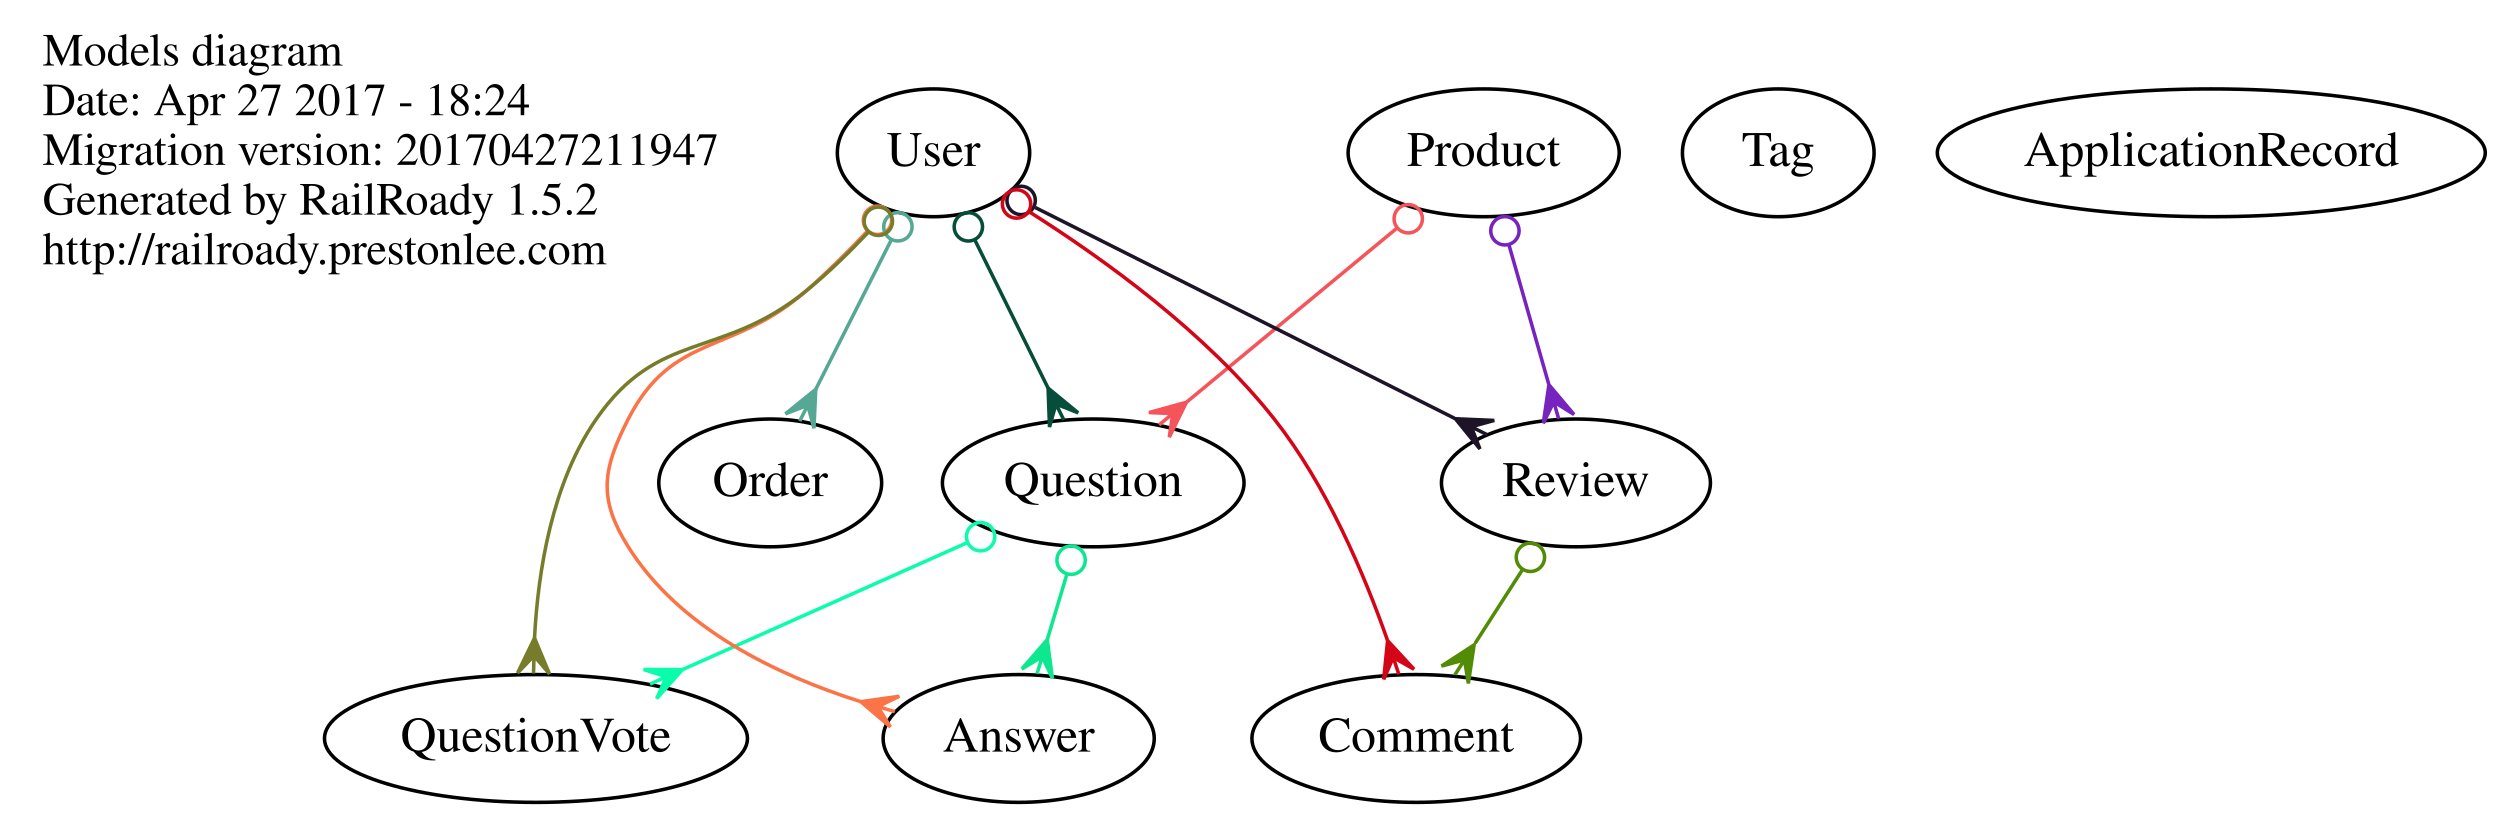
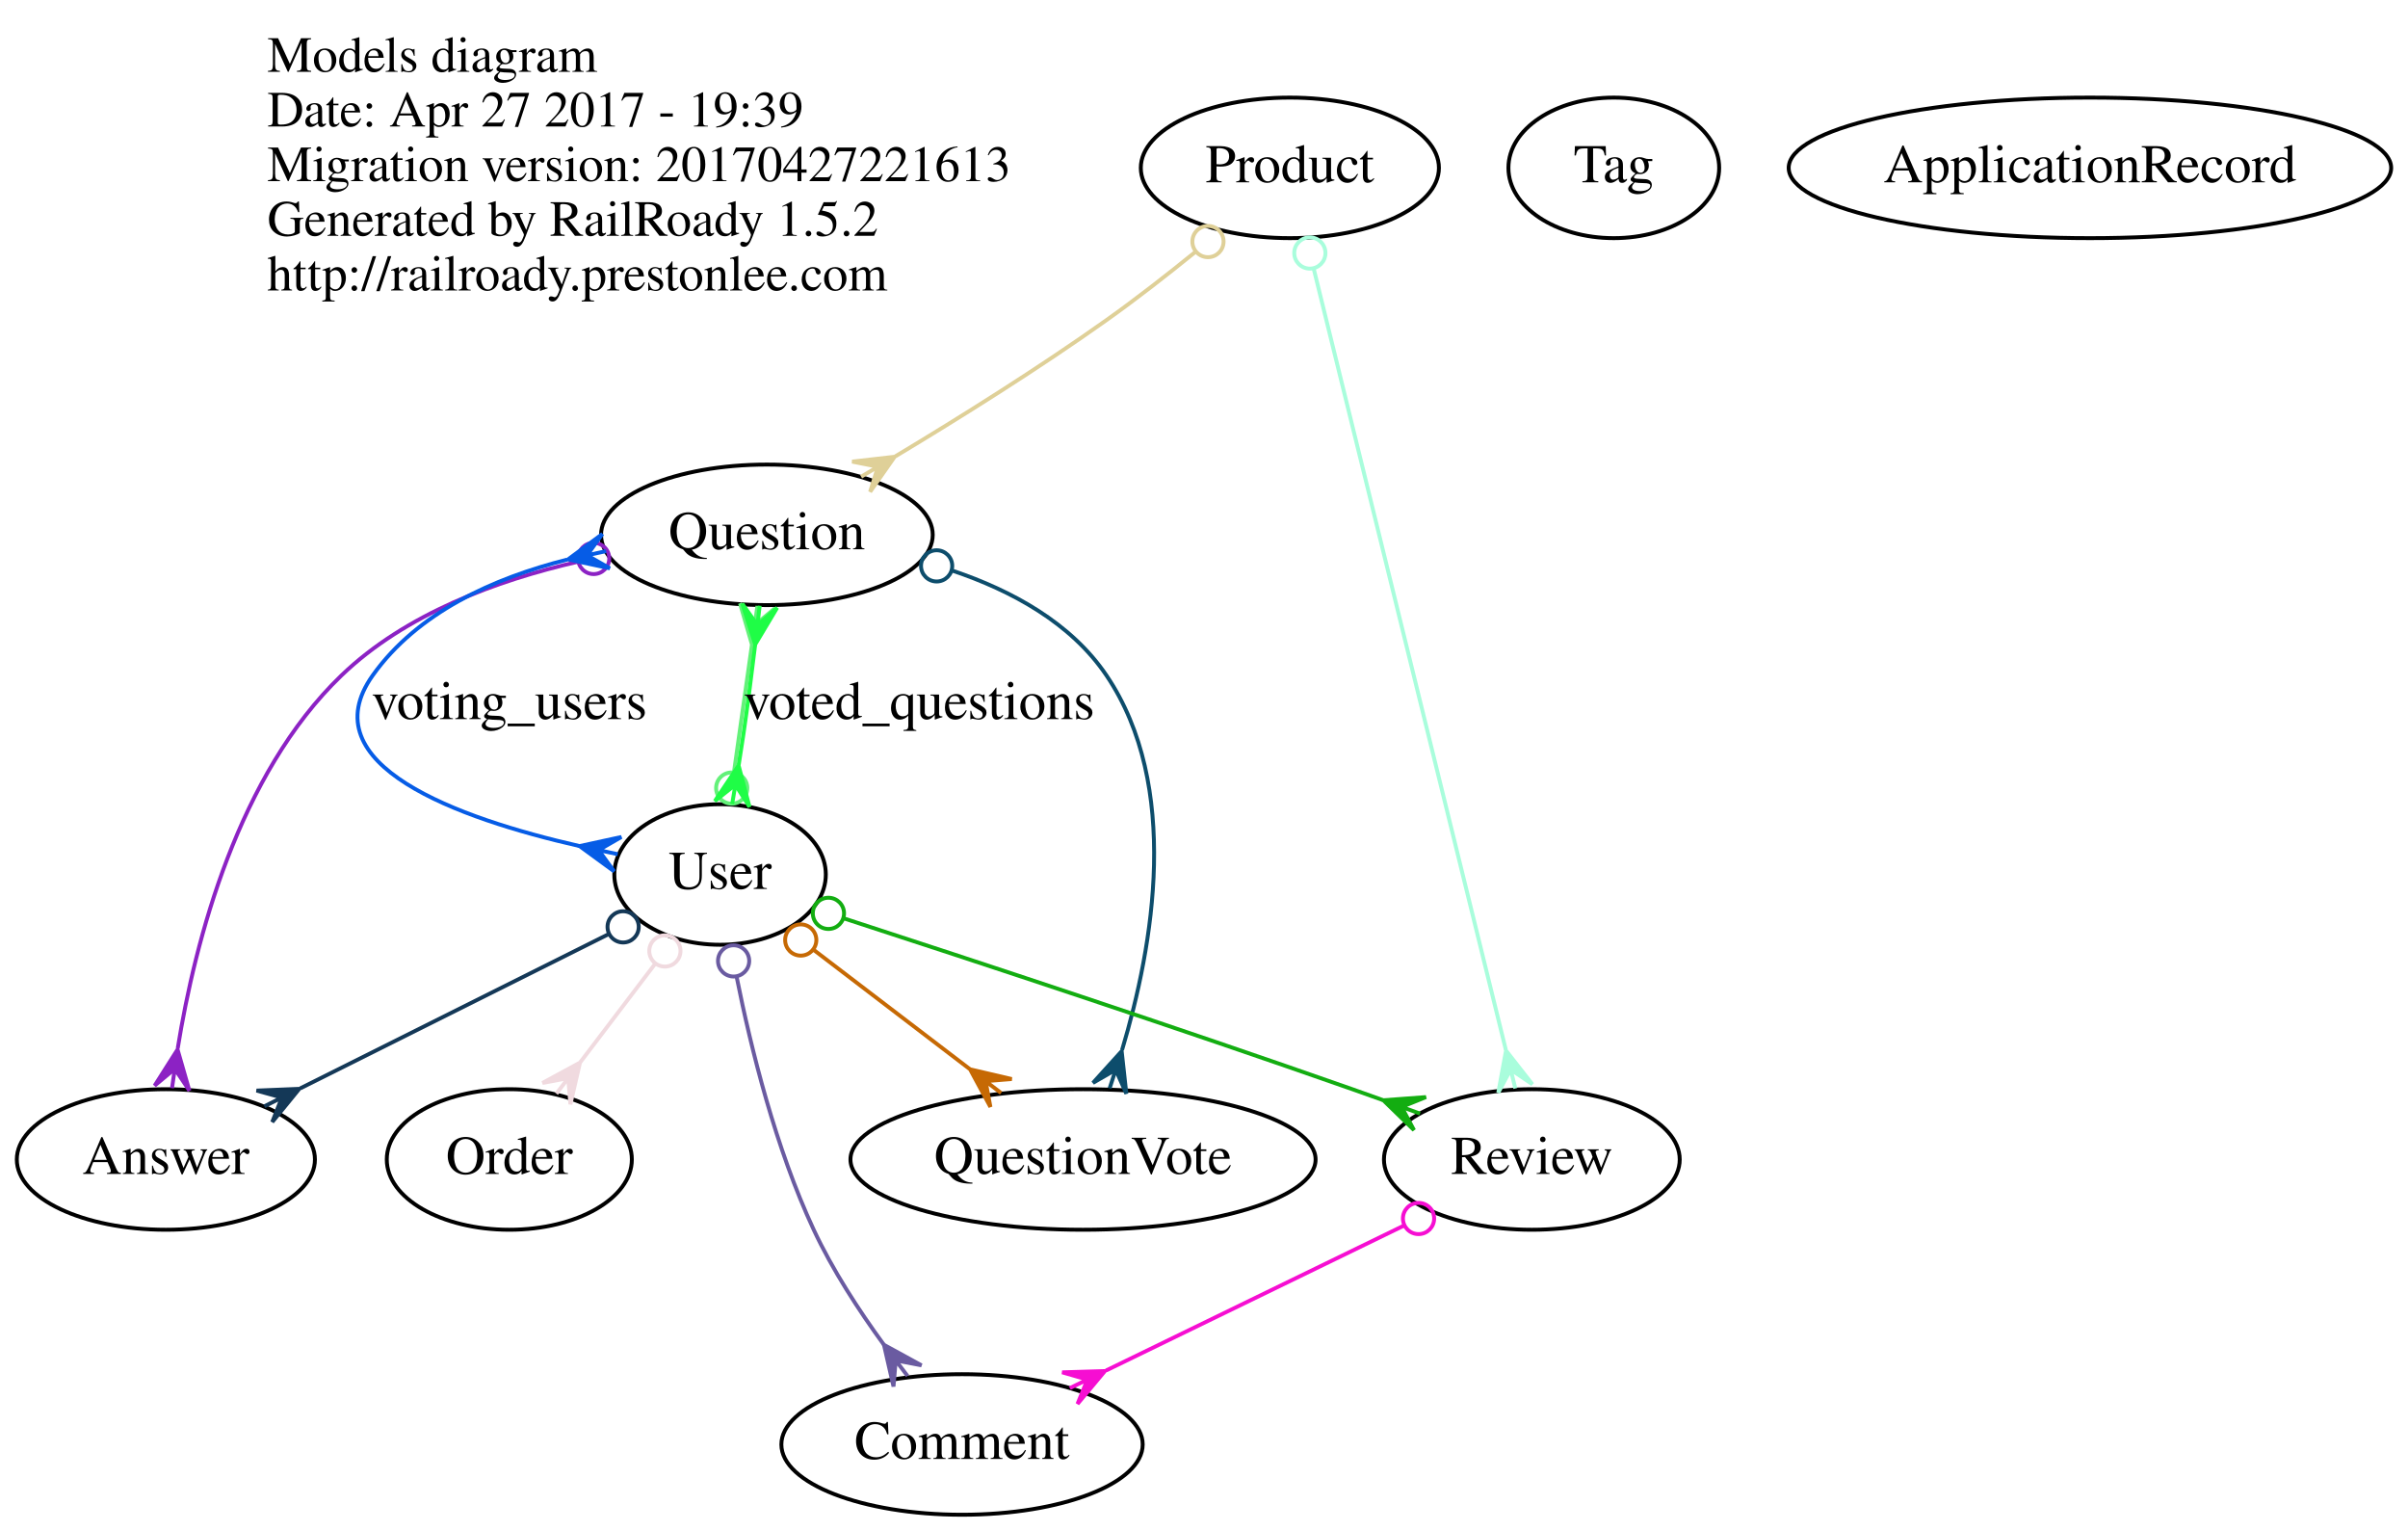
- <svg xmlns="http://www.w3.org/2000/svg" width="704pt" height="230pt" viewBox="0.00 0.00 704.34 230.00">
-   <g id="graph0" class="graph" transform="scale(1 1) rotate(0) translate(4 226)">
-     <polygon fill="none" stroke="none" points="-4,4 -4,-226 700.343,-226 700.343,4 -4,4" />
+ <svg xmlns="http://www.w3.org/2000/svg" width="617pt" height="392pt" viewBox="0.00 0.00 616.69 392.00">
+   <g id="graph0" class="graph" transform="scale(1 1) rotate(0) translate(4 388)">
+     <polygon fill="none" stroke="none" points="-4,4 -4,-388 612.69,-388 612.69,4 -4,4" />
    <g id="node1" class="node">
-       <text text-anchor="start" x="8" y="-207.6" font-family="Times,serif" font-size="13.00">Models diagram</text>
-       <text text-anchor="start" x="8" y="-193.6" font-family="Times,serif" font-size="13.00">Date: Apr 27 2017 - 18:24</text>
-       <text text-anchor="start" x="8" y="-179.6" font-family="Times,serif" font-size="13.00">Migration version: 20170427211947</text>
-       <text text-anchor="start" x="8" y="-165.6" font-family="Times,serif" font-size="13.00">Generated by RailRoady 1.5.2</text>
-       <text text-anchor="start" x="8" y="-151.6" font-family="Times,serif" font-size="13.00">http://railroady.prestonlee.com</text>
+       <text text-anchor="start" x="64.347" y="-369.6" font-family="Times,serif" font-size="13.00">Models diagram</text>
+       <text text-anchor="start" x="64.347" y="-355.6" font-family="Times,serif" font-size="13.00">Date: Apr 27 2017 - 19:39</text>
+       <text text-anchor="start" x="64.347" y="-341.6" font-family="Times,serif" font-size="13.00">Migration version: 20170427221613</text>
+       <text text-anchor="start" x="64.347" y="-327.6" font-family="Times,serif" font-size="13.00">Generated by RailRoady 1.5.2</text>
+       <text text-anchor="start" x="64.347" y="-313.6" font-family="Times,serif" font-size="13.00">http://railroady.prestonlee.com</text>
    </g>
    <g id="node2" class="node">
-       <ellipse fill="none" stroke="black" cx="283" cy="-18" rx="38.194" ry="18" />
-       <text text-anchor="middle" x="283" y="-14.3" font-family="Times,serif" font-size="14.00">Answer</text>
+       <ellipse fill="none" stroke="black" cx="38.347" cy="-91" rx="38.194" ry="18" />
+       <text text-anchor="middle" x="38.347" y="-87.3" font-family="Times,serif" font-size="14.00">Answer</text>
    </g>
    <g id="node3" class="node">
-       <ellipse fill="none" stroke="black" cx="213" cy="-90" rx="31.396" ry="18" />
-       <text text-anchor="middle" x="213" y="-86.3" font-family="Times,serif" font-size="14.00">Order</text>
+       <ellipse fill="none" stroke="black" cx="126.347" cy="-91" rx="31.396" ry="18" />
+       <text text-anchor="middle" x="126.347" y="-87.3" font-family="Times,serif" font-size="14.00">Order</text>
    </g>
    <g id="node4" class="node">
-       <ellipse fill="none" stroke="black" cx="147" cy="-18" rx="59.59" ry="18" />
-       <text text-anchor="middle" x="147" y="-14.3" font-family="Times,serif" font-size="14.00">QuestionVote</text>
+       <ellipse fill="none" stroke="black" cx="273.347" cy="-91" rx="59.59" ry="18" />
+       <text text-anchor="middle" x="273.347" y="-87.3" font-family="Times,serif" font-size="14.00">QuestionVote</text>
    </g>
    <g id="node5" class="node">
-       <ellipse fill="none" stroke="black" cx="497" cy="-183" rx="27" ry="18" />
-       <text text-anchor="middle" x="497" y="-179.3" font-family="Times,serif" font-size="14.00">Tag</text>
+       <ellipse fill="none" stroke="black" cx="409.347" cy="-345" rx="27" ry="18" />
+       <text text-anchor="middle" x="409.347" y="-341.3" font-family="Times,serif" font-size="14.00">Tag</text>
    </g>
    <g id="node6" class="node">
-       <ellipse fill="none" stroke="black" cx="619" cy="-183" rx="77.187" ry="18" />
-       <text text-anchor="middle" x="619" y="-179.3" font-family="Times,serif" font-size="14.00">ApplicationRecord</text>
+       <ellipse fill="none" stroke="black" cx="531.347" cy="-345" rx="77.187" ry="18" />
+       <text text-anchor="middle" x="531.347" y="-341.3" font-family="Times,serif" font-size="14.00">ApplicationRecord</text>
    </g>
    <g id="node7" class="node">
-       <ellipse fill="none" stroke="black" cx="440" cy="-90" rx="37.894" ry="18" />
-       <text text-anchor="middle" x="440" y="-86.3" font-family="Times,serif" font-size="14.00">Review</text>
+       <ellipse fill="none" stroke="black" cx="388.347" cy="-91" rx="37.894" ry="18" />
+       <text text-anchor="middle" x="388.347" y="-87.3" font-family="Times,serif" font-size="14.00">Review</text>
    </g>
    <g id="node10" class="node">
-       <ellipse fill="none" stroke="black" cx="395" cy="-18" rx="46.292" ry="18" />
-       <text text-anchor="middle" x="395" y="-14.3" font-family="Times,serif" font-size="14.00">Comment</text>
+       <ellipse fill="none" stroke="black" cx="242.347" cy="-18" rx="46.292" ry="18" />
+       <text text-anchor="middle" x="242.347" y="-14.3" font-family="Times,serif" font-size="14.00">Comment</text>
    </g>
    <g id="edge1" class="edge">
-       <path fill="none" stroke="#528b05" d="M424.976,-65.629C420.685,-58.955 415.985,-51.643 411.605,-44.831" />
-       <ellipse fill="none" stroke="#528b05" cx="427.173" cy="-69.046" rx="4" ry="4" />
-       <polygon fill="#528b05" stroke="#528b05" points="411.308,-44.368 409.686,-33.523 408.604,-40.162 405.9,-35.956 405.9,-35.956 405.9,-35.956 408.604,-40.162 402.115,-38.39 411.308,-44.368 411.308,-44.368" />
+       <path fill="none" stroke="#f60ed2" d="M355.588,-74.07C332.938,-63.055 302.769,-48.384 279.267,-36.954" />
+       <ellipse fill="none" stroke="#f60ed2" cx="359.318" cy="-75.883" rx="4" ry="4" />
+       <polygon fill="#f60ed2" stroke="#f60ed2" points="278.962,-36.806 271.937,-28.386 274.465,-34.62 269.969,-32.433 269.969,-32.433 269.969,-32.433 274.465,-34.62 268.001,-36.48 278.962,-36.806 278.962,-36.806" />
    </g>
    <g id="node8" class="node">
-       <ellipse fill="none" stroke="black" cx="304" cy="-90" rx="42.494" ry="18" />
-       <text text-anchor="middle" x="304" y="-86.3" font-family="Times,serif" font-size="14.00">Question</text>
+       <ellipse fill="none" stroke="black" cx="192.347" cy="-251" rx="42.494" ry="18" />
+       <text text-anchor="middle" x="192.347" y="-247.3" font-family="Times,serif" font-size="14.00">Question</text>
    </g>
    <g id="edge2" class="edge">
-       <path fill="none" stroke="#0de78f" d="M296.58,-64.267C294.802,-58.34 292.894,-51.981 291.088,-45.959" />
-       <ellipse fill="none" stroke="#0de78f" cx="297.767" cy="-68.224" rx="4" ry="4" />
-       <polygon fill="#0de78f" stroke="#0de78f" points="291.056,-45.854 292.493,-34.982 289.619,-41.064 288.183,-36.275 288.183,-36.275 288.183,-36.275 289.619,-41.064 283.872,-37.568 291.056,-45.854 291.056,-45.854" />
+       <path fill="none" stroke="#8c22c4" d="M143.991,-244.123C123.064,-239.347 99.677,-230.69 83.347,-215 56.856,-189.549 45.879,-147.236 41.385,-119.479" />
+       <ellipse fill="none" stroke="#8c22c4" cx="147.956" cy="-244.951" rx="4" ry="4" />
+       <polygon fill="#8c22c4" stroke="#8c22c4" points="41.34,-119.166 44.371,-108.628 40.629,-114.217 39.917,-109.268 39.917,-109.268 39.917,-109.268 40.629,-114.217 35.463,-109.909 41.34,-119.166 41.34,-119.166" />
    </g>
    <g id="edge3" class="edge">
-       <path fill="none" stroke="#0afdab" d="M268.29,-73.079C244.513,-62.477 213.194,-48.513 188.337,-37.431" />
-       <ellipse fill="none" stroke="#0afdab" cx="272.278" cy="-74.856" rx="4" ry="4" />
-       <polygon fill="#0afdab" stroke="#0afdab" points="188.289,-37.409 180.989,-29.227 183.723,-35.373 179.156,-33.337 179.156,-33.337 179.156,-33.337 183.723,-35.373 177.324,-37.447 188.289,-37.409 188.289,-37.409" />
+       <path fill="none" stroke="#0d4d6c" d="M239.907,-241.822C255.076,-236.721 270.266,-228.441 279.347,-215 298.471,-186.692 291.384,-145.802 283.356,-119.066" />
+       <ellipse fill="none" stroke="#0d4d6c" cx="235.838" cy="-243.052" rx="4" ry="4" />
+       <polygon fill="#0d4d6c" stroke="#0d4d6c" points="283.251,-118.742 284.449,-107.842 281.709,-113.986 280.168,-109.229 280.168,-109.229 280.168,-109.229 281.709,-113.986 275.887,-110.616 283.251,-118.742 283.251,-118.742" />
+     </g>
+     <g id="node11" class="node">
+       <ellipse fill="none" stroke="black" cx="180.347" cy="-164" rx="27.097" ry="18" />
+       <text text-anchor="middle" x="180.347" y="-160.3" font-family="Times,serif" font-size="14.00">User</text>
+     </g>
+     <g id="edge4" class="edge">
+       <path fill="none" stroke="#065ce6" d="M141.13,-244.647C122.324,-239.913 102.841,-231.148 91.347,-215 75.071,-192.135 112.989,-178.425 144.28,-171.294" />
+       <polygon fill="#065ce6" stroke="#065ce6" points="141.382,-244.701 150.197,-251.224 146.267,-245.764 151.153,-246.827 151.153,-246.827 151.153,-246.827 146.267,-245.764 152.11,-242.43 141.382,-244.701 141.382,-244.701" />
+       <polygon fill="#065ce6" stroke="#065ce6" points="144.347,-171.279 155.063,-173.608 149.238,-170.243 154.13,-169.206 154.13,-169.206 154.13,-169.206 149.238,-170.243 153.196,-164.804 144.347,-171.279 144.347,-171.279" />
+       <text text-anchor="middle" x="126.347" y="-203.8" font-family="Times,serif" font-size="14.00">voting_users</text>
    </g>
    <g id="node9" class="node">
-       <ellipse fill="none" stroke="black" cx="414" cy="-183" rx="38.194" ry="18" />
-       <text text-anchor="middle" x="414" y="-179.3" font-family="Times,serif" font-size="14.00">Product</text>
-     </g>
-     <g id="edge4" class="edge">
-       <path fill="none" stroke="#7723be" d="M421.098,-157.159C424.577,-144.979 428.773,-130.293 432.327,-117.855" />
-       <ellipse fill="none" stroke="#7723be" cx="419.989" cy="-161.037" rx="4" ry="4" />
-       <polygon fill="#7723be" stroke="#7723be" points="432.384,-117.655 439.458,-109.276 433.758,-112.847 435.132,-108.04 435.132,-108.04 435.132,-108.04 433.758,-112.847 430.805,-106.803 432.384,-117.655 432.384,-117.655" />
+       <ellipse fill="none" stroke="black" cx="326.347" cy="-345" rx="38.194" ry="18" />
+       <text text-anchor="middle" x="326.347" y="-341.3" font-family="Times,serif" font-size="14.00">Product</text>
    </g>
    <g id="edge5" class="edge">
-       <path fill="none" stroke="#f5545a" d="M389.57,-161.79C372.014,-147.266 348.368,-127.705 330.382,-112.825" />
-       <ellipse fill="none" stroke="#f5545a" cx="392.754" cy="-164.423" rx="4" ry="4" />
-       <polygon fill="#f5545a" stroke="#f5545a" points="330.264,-112.728 325.427,-102.886 326.411,-109.54 322.559,-106.353 322.559,-106.353 322.559,-106.353 326.411,-109.54 319.69,-109.821 330.264,-112.728 330.264,-112.728" />
+       <path fill="none" stroke="#a9fddc" d="M332.452,-319.183C344.136,-271.695 369.569,-168.321 381.679,-119.1" />
+       <ellipse fill="none" stroke="#a9fddc" cx="331.467" cy="-323.19" rx="4" ry="4" />
+       <polygon fill="#a9fddc" stroke="#a9fddc" points="381.73,-118.894 388.489,-110.259 382.924,-114.039 384.119,-109.184 384.119,-109.184 384.119,-109.184 382.924,-114.039 379.749,-108.109 381.73,-118.894 381.73,-118.894" />
    </g>
-     <g id="node11" class="node">
-       <ellipse fill="none" stroke="black" cx="259" cy="-183" rx="27.097" ry="18" />
-       <text text-anchor="middle" x="259" y="-179.3" font-family="Times,serif" font-size="14.00">User</text>
+     <g id="edge6" class="edge">
+       <path fill="none" stroke="#dfd098" d="M302.113,-323.453C294.926,-317.623 286.944,-311.397 279.347,-306 261.983,-293.664 241.816,-281.047 225.273,-271.114" />
+       <ellipse fill="none" stroke="#dfd098" cx="305.363" cy="-326.122" rx="4" ry="4" />
+       <polygon fill="#dfd098" stroke="#dfd098" points="225.089,-271.005 218.797,-262.023 220.792,-268.447 216.496,-265.89 216.496,-265.89 216.496,-265.89 220.792,-268.447 214.194,-269.757 225.089,-271.005 225.089,-271.005" />
+     </g>
+     <g id="edge10" class="edge">
+       <path fill="none" stroke="#143857" d="M151.812,-148.733C129.02,-137.337 96.999,-121.326 72.783,-109.218" />
+       <ellipse fill="none" stroke="#143857" cx="155.51" cy="-150.582" rx="4" ry="4" />
+       <polygon fill="#143857" stroke="#143857" points="72.536,-109.095 65.604,-100.597 68.064,-106.859 63.591,-104.622 63.591,-104.622 63.591,-104.622 68.064,-106.859 61.579,-108.647 72.536,-109.095 72.536,-109.095" />
+     </g>
+     <g id="edge11" class="edge">
+       <path fill="none" stroke="#f0dadf" d="M163.761,-141.194C157.687,-133.207 150.781,-124.127 144.571,-115.962" />
+       <ellipse fill="none" stroke="#f0dadf" cx="166.208" cy="-144.41" rx="4" ry="4" />
+       <polygon fill="#f0dadf" stroke="#f0dadf" points="144.469,-115.827 141.997,-105.143 141.442,-111.847 138.415,-107.867 138.415,-107.867 138.415,-107.867 141.442,-111.847 134.833,-110.592 144.469,-115.827 144.469,-115.827" />
+     </g>
+     <g id="edge12" class="edge">
+       <path fill="none" stroke="#c66904" d="M204.349,-144.676C216.534,-135.373 231.435,-123.997 244.266,-114.201" />
+       <ellipse fill="none" stroke="#c66904" cx="201.019" cy="-147.218" rx="4" ry="4" />
+       <polygon fill="#c66904" stroke="#c66904" points="244.402,-114.097 255.081,-111.606 248.376,-111.063 252.351,-108.029 252.351,-108.029 252.351,-108.029 248.376,-111.063 249.62,-104.452 244.402,-114.097 244.402,-114.097" />
+     </g>
+     <g id="edge8" class="edge">
+       <path fill="none" stroke="#13ad11" d="M212.193,-152.72C244.936,-142.073 297.352,-124.809 342.347,-109 344.894,-108.105 347.517,-107.17 350.157,-106.22" />
+       <ellipse fill="none" stroke="#13ad11" cx="208.114" cy="-154.045" rx="4" ry="4" />
+       <polygon fill="#13ad11" stroke="#13ad11" points="350.291,-106.172 361.227,-106.982 354.99,-104.463 359.689,-102.753 359.689,-102.753 359.689,-102.753 354.99,-104.463 358.15,-98.524 350.291,-106.172 350.291,-106.172" />
    </g>
    <g id="edge9" class="edge">
-       <path fill="none" stroke="#fa7447" d="M240.367,-160.917C234.97,-155.21 228.93,-149.182 223,-144 202.381,-125.981 185.484,-132.372 173,-108 165.706,-93.76 164.489,-85.548 173,-72 187.371,-49.124 214.694,-35.889 238.512,-28.366" />
-       <ellipse fill="none" stroke="#fa7447" cx="243.216" cy="-163.995" rx="4" ry="4" />
-       <polygon fill="#fa7447" stroke="#fa7447" points="238.513,-28.366 249.372,-29.892 243.314,-26.969 248.115,-25.572 248.115,-25.572 248.115,-25.572 243.314,-26.969 246.857,-21.251 238.513,-28.366 238.513,-28.366" />
+       <path fill="none" stroke="#63f179" d="M183.92,-190.314C185.362,-200.527 187.029,-212.332 188.497,-222.734" />
+       <ellipse fill="none" stroke="#63f179" cx="183.331" cy="-186.136" rx="4" ry="4" />
+       <polygon fill="#63f179" stroke="#63f179" points="188.52,-222.897 185.462,-233.428 189.219,-227.848 189.918,-232.799 189.918,-232.799 189.918,-232.799 189.219,-227.848 194.374,-232.17 188.52,-222.897 188.52,-222.897" />
    </g>
-     <g id="edge10" class="edge">
-       <path fill="none" stroke="#54a894" d="M247.025,-158.31C240.522,-145.446 232.48,-129.536 225.846,-116.414" />
-       <ellipse fill="none" stroke="#54a894" cx="248.972" cy="-162.161" rx="4" ry="4" />
-       <polygon fill="#54a894" stroke="#54a894" points="225.819,-116.36 225.324,-105.405 223.563,-111.897 221.308,-107.435 221.308,-107.435 221.308,-107.435 223.563,-111.897 217.292,-109.465 225.819,-116.36 225.819,-116.36" />
-     </g>
-     <g id="edge11" class="edge">
-       <path fill="none" stroke="#767c2a" d="M240.62,-160.616C235.225,-154.906 229.123,-148.953 223,-144 199.117,-124.681 181.492,-133.251 164,-108 151.511,-89.972 147.583,-65.185 146.596,-46.347" />
-       <ellipse fill="none" stroke="#767c2a" cx="243.459" cy="-163.71" rx="4" ry="4" />
-       <polygon fill="#767c2a" stroke="#767c2a" points="146.595,-46.303 150.811,-36.18 146.453,-41.305 146.312,-36.307 146.312,-36.307 146.312,-36.307 146.453,-41.305 141.814,-36.434 146.595,-46.303 146.595,-46.303" />
+     <g id="edge13" class="edge">
+       <path fill="none" stroke="#1ffd46" d="M185.133,-192.111C185.561,-194.774 185.973,-197.438 186.347,-200 187.426,-207.409 188.454,-215.457 189.345,-222.887" />
+       <polygon fill="#1ffd46" stroke="#1ffd46" points="185.102,-191.925 187.887,-181.319 184.275,-186.994 183.449,-182.063 183.449,-182.063 183.449,-182.063 184.275,-186.994 179.011,-182.806 185.102,-191.925 185.102,-191.925" />
+       <polygon fill="#1ffd46" stroke="#1ffd46" points="189.348,-222.914 186.035,-233.368 189.926,-227.881 190.504,-232.847 190.504,-232.847 190.504,-232.847 189.926,-227.881 194.974,-232.327 189.348,-222.914 189.348,-222.914" />
+       <text text-anchor="middle" x="231.347" y="-203.8" font-family="Times,serif" font-size="14.00">voted_questions</text>
    </g>
    <g id="edge7" class="edge">
-       <path fill="none" stroke="#1d1428" d="M287.649,-167.596C319.725,-151.47 371.673,-125.352 405.836,-108.176" />
-       <ellipse fill="none" stroke="#1d1428" cx="283.691" cy="-169.586" rx="4" ry="4" />
-       <polygon fill="#1d1428" stroke="#1d1428" points="406.035,-108.076 416.991,-107.605 410.502,-105.83 414.969,-103.584 414.969,-103.584 414.969,-103.584 410.502,-105.83 412.948,-99.564 406.035,-108.076 406.035,-108.076" />
-     </g>
-     <g id="edge8" class="edge">
-       <path fill="none" stroke="#064e3a" d="M270.691,-158.359C277.009,-145.582 284.818,-129.79 291.287,-116.708" />
-       <ellipse fill="none" stroke="#064e3a" cx="268.818" cy="-162.145" rx="4" ry="4" />
-       <polygon fill="#064e3a" stroke="#064e3a" points="291.287,-116.708 299.754,-109.739 293.504,-112.226 295.72,-107.744 295.72,-107.744 295.72,-107.744 293.504,-112.226 291.686,-105.749 291.287,-116.708 291.287,-116.708" />
-     </g>
-     <g id="edge6" class="edge">
-       <path fill="none" stroke="#d40516" d="M285.819,-166.476C306.89,-153.173 335.788,-132.337 355,-108 369.701,-89.376 380.289,-64.49 386.865,-45.769" />
-       <ellipse fill="none" stroke="#d40516" cx="282.401" cy="-168.59" rx="4" ry="4" />
-       <polygon fill="#d40516" stroke="#d40516" points="386.933,-45.565 394.373,-37.509 388.519,-40.823 390.105,-36.082 390.105,-36.082 390.105,-36.082 388.519,-40.823 385.838,-34.654 386.933,-45.565 386.933,-45.565" />
+       <path fill="none" stroke="#6a5ba1" d="M184.588,-137.816C188.289,-119.3 194.615,-93.838 204.347,-73 209.125,-62.767 215.853,-52.413 222.323,-43.547" />
+       <ellipse fill="none" stroke="#6a5ba1" cx="183.818" cy="-141.865" rx="4" ry="4" />
+       <polygon fill="#6a5ba1" stroke="#6a5ba1" points="222.338,-43.527 231.962,-38.27 225.356,-39.541 228.375,-35.554 228.375,-35.554 228.375,-35.554 225.356,-39.541 224.787,-32.838 222.338,-43.527 222.338,-43.527" />
    </g>
  </g>
</svg>
